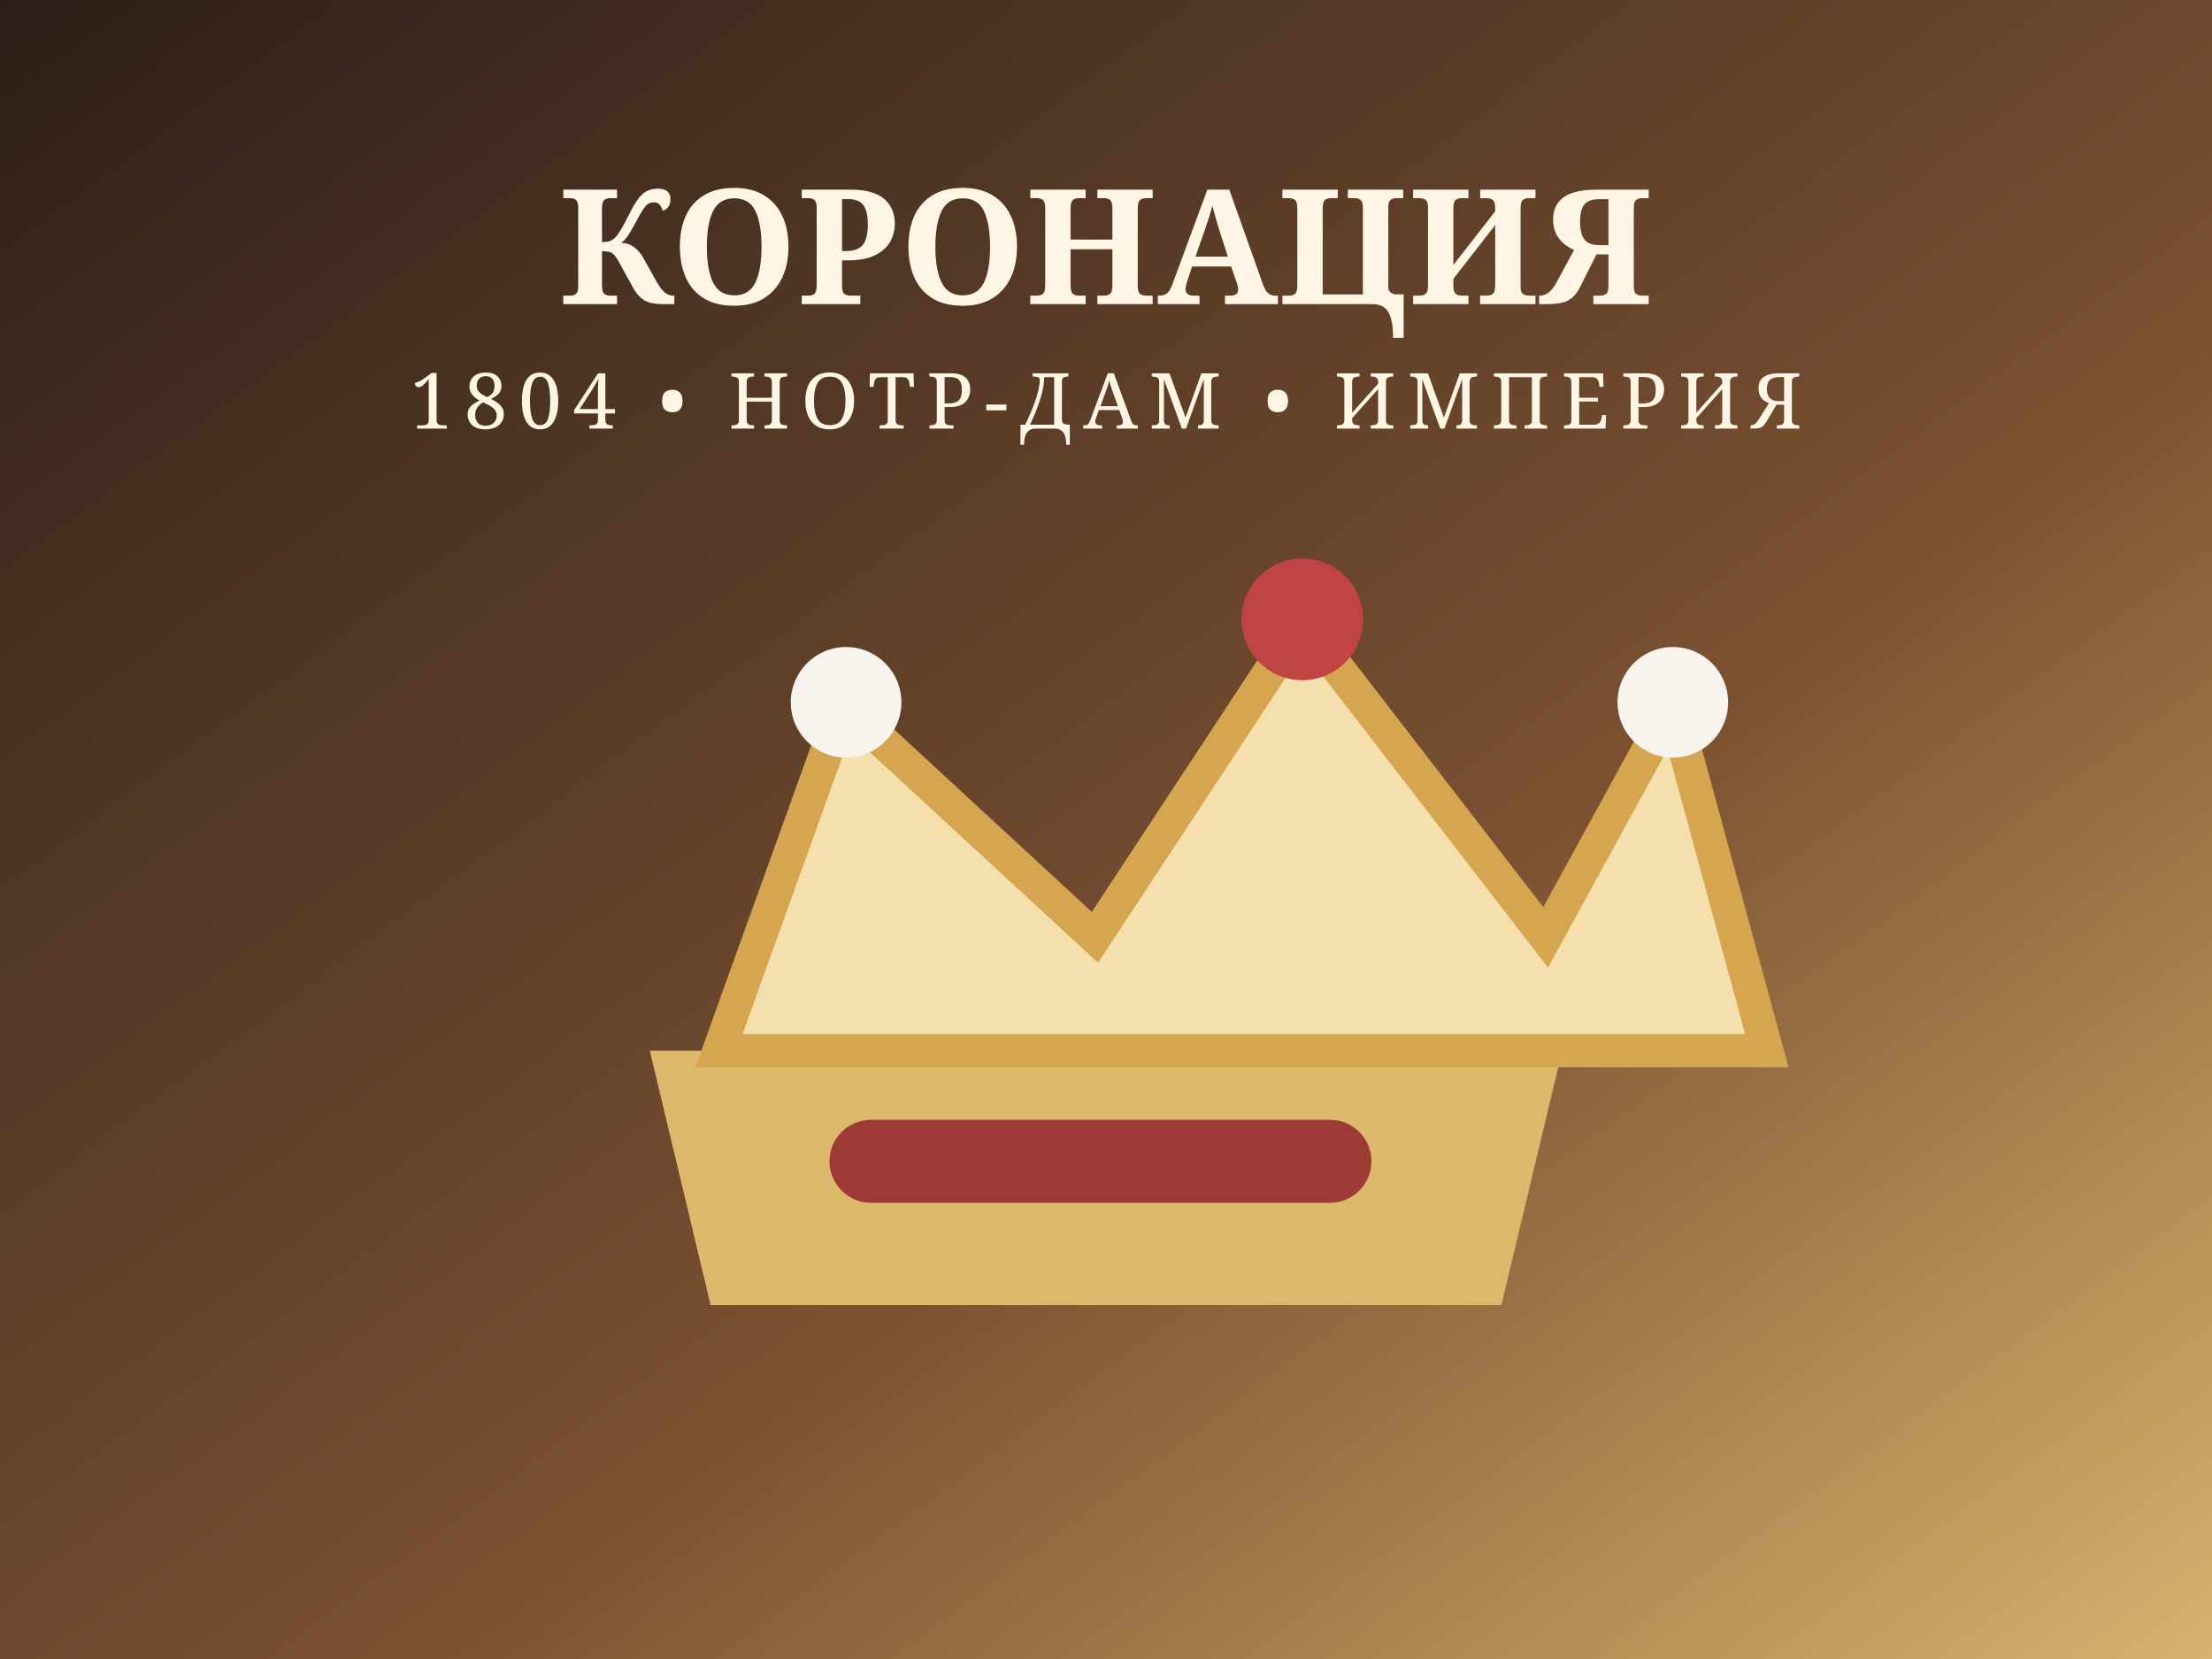
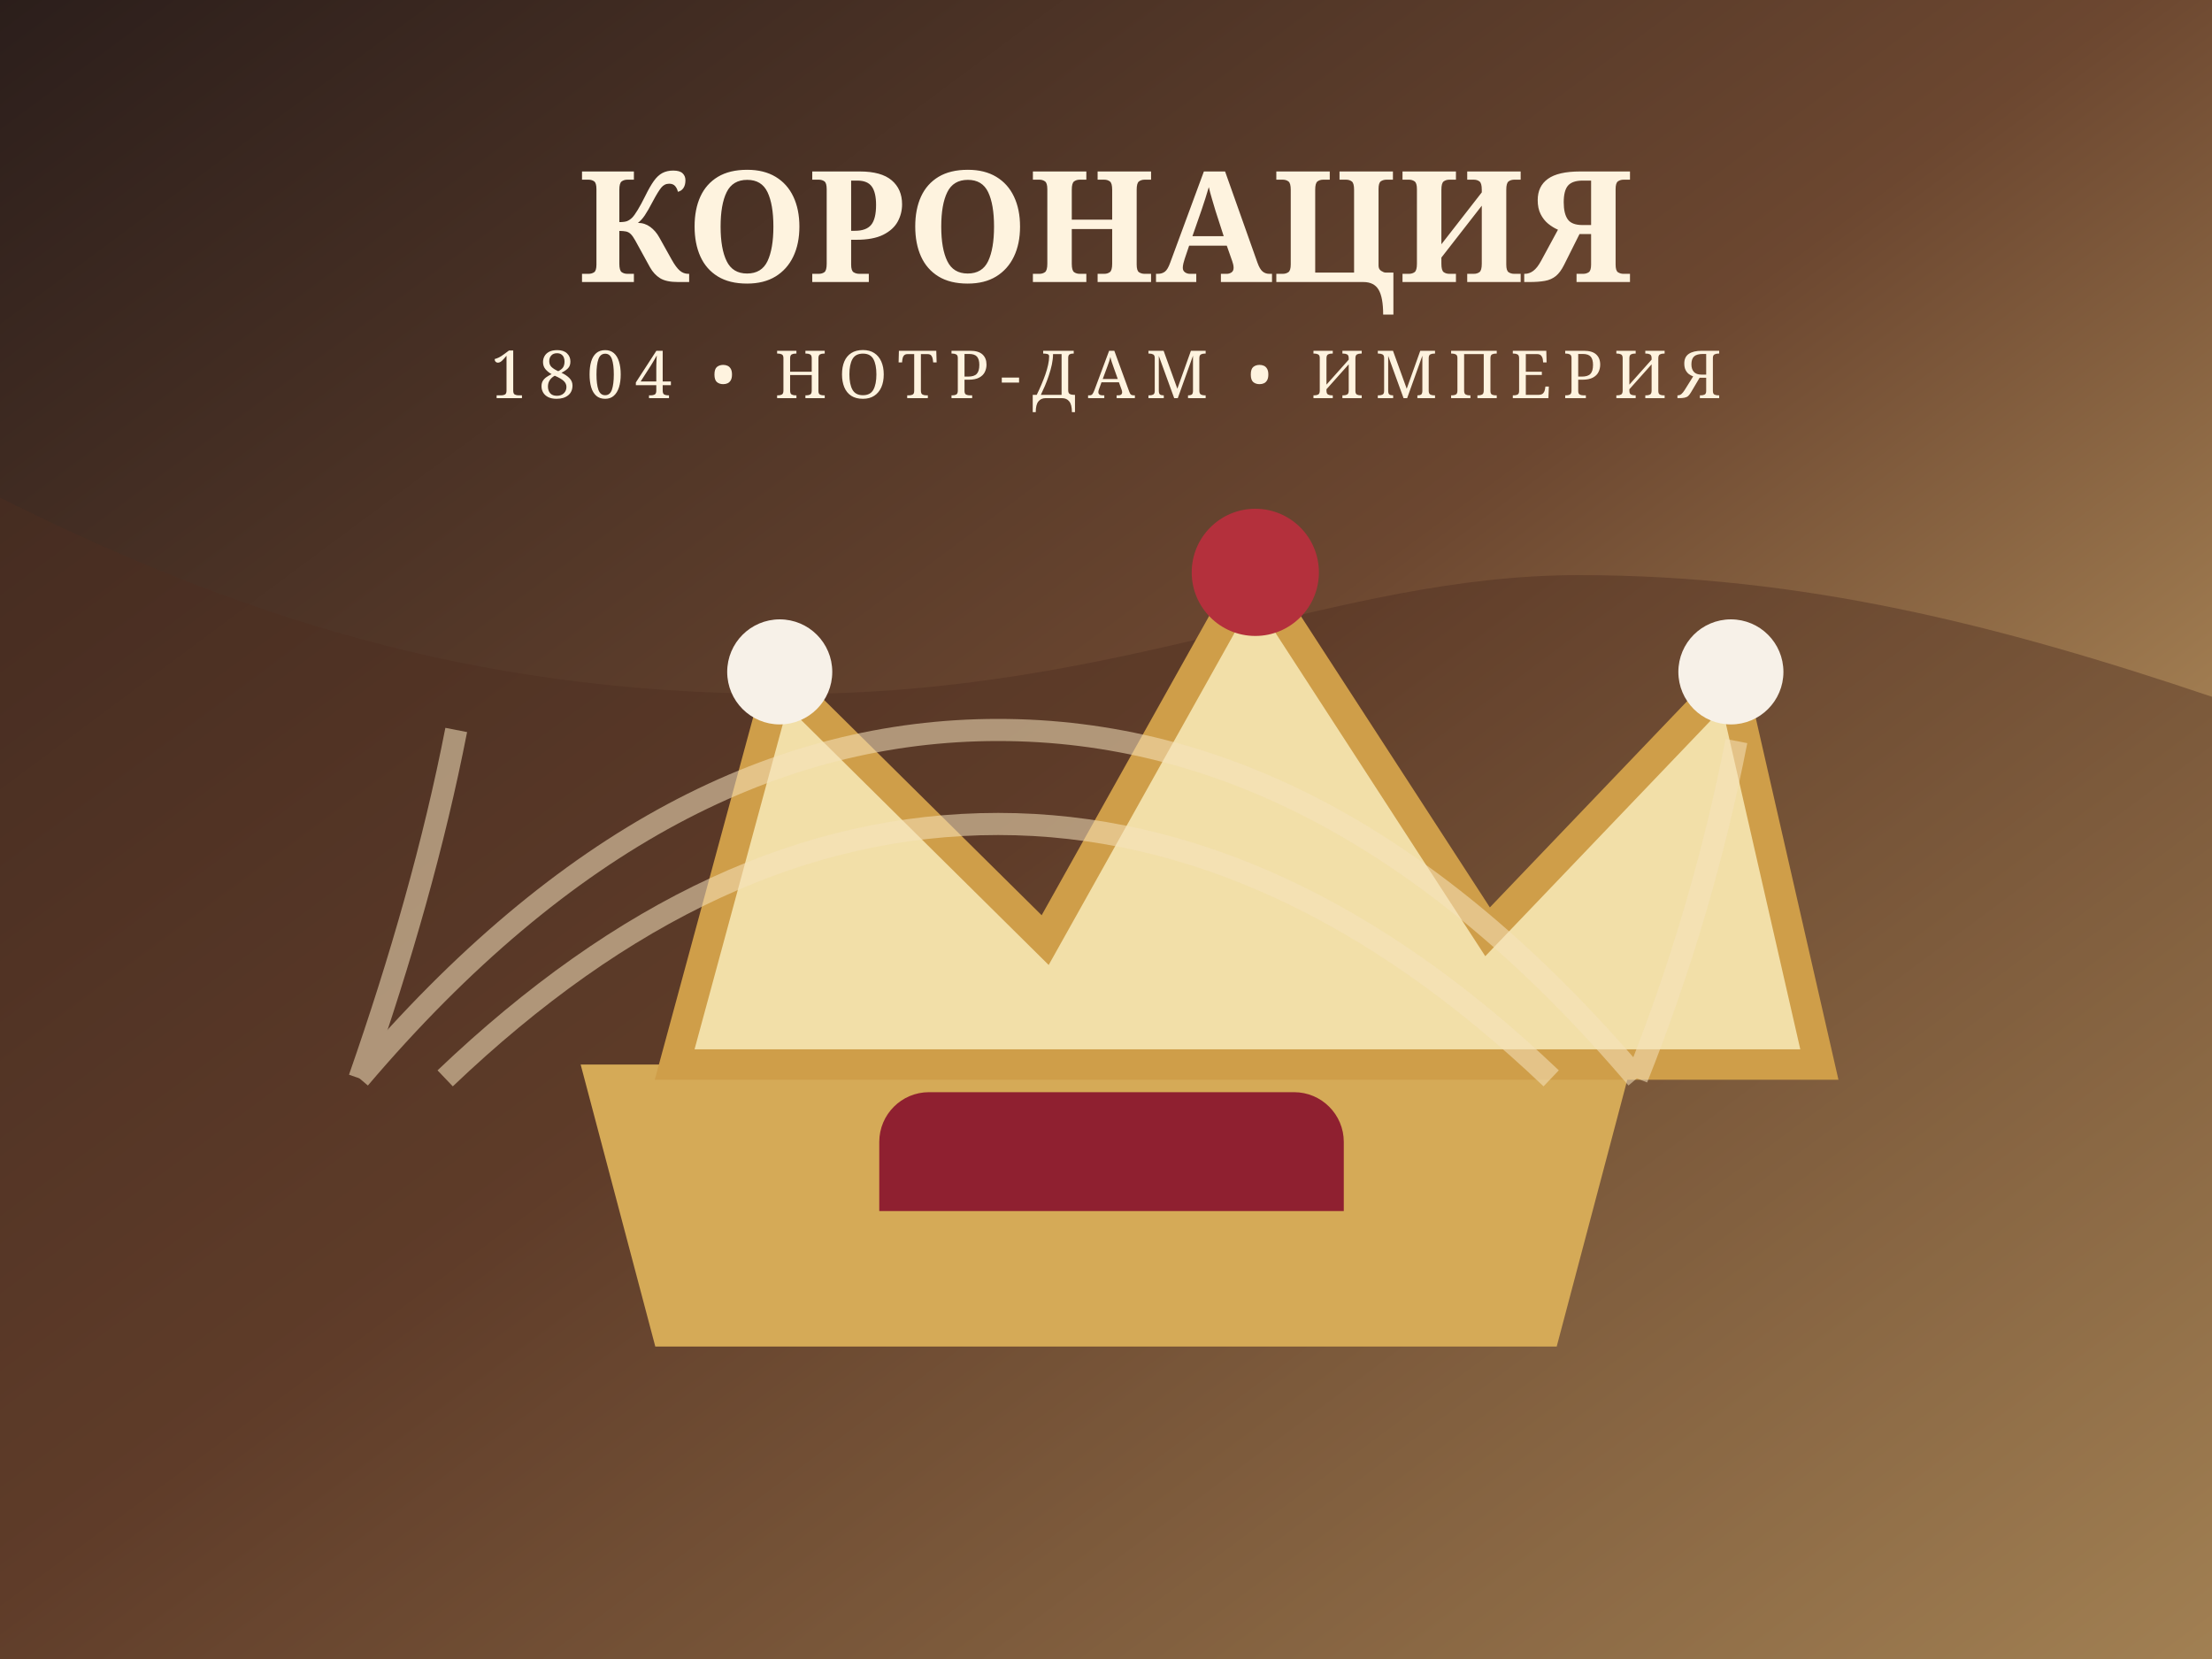
<svg xmlns="http://www.w3.org/2000/svg" viewBox="0 0 800 600" role="img" aria-labelledby="title desc">
  <defs>
-     <linearGradient id="bg" x1="0" x2="1" y1="0" y2="1">
-       <stop offset="0%" stop-color="#2c1f19" />
-       <stop offset="60%" stop-color="#7b5131" />
-       <stop offset="100%" stop-color="#d7b36e" />
+     <linearGradient id="c-bg" x1="0" x2="1" y1="0" y2="1">
+       <stop offset="0%" stop-color="#2b1e1b" />
+       <stop offset="48%" stop-color="#6c4730" />
+       <stop offset="100%" stop-color="#e3c07a" />
    </linearGradient>
  </defs>
-   <rect width="800" height="600" fill="url(#bg)" />
-   <g transform="translate(205 170)">
-     <path d="M30 210 h330 l-22 92 h-286z" fill="#dcb86d" />
-     <path d="M55 210 l45-125 91 84 75-114 88 114 46-84 34 125z" fill="#f4dfad" stroke="#d5a54f" stroke-width="12" />
-     <circle cx="101" cy="84" r="20" fill="#f8f3ec" />
-     <circle cx="266" cy="54" r="22" fill="#c14444" />
-     <circle cx="400" cy="84" r="20" fill="#f8f3ec" />
-     <rect x="95" y="235" width="196" height="30" rx="15" fill="#8f1f28" opacity="0.82" />
+   <rect width="800" height="600" fill="url(#c-bg)" />
+   <path d="M0 180c96 48 181 71 285 71 122 0 197-43 286-43 81 0 152 18 229 44V600H0Z" fill="#4e2d20" opacity=".44" />
+   <g fill="#fef3df" font-family="Georgia, serif" text-anchor="middle">
+     <text x="400" y="102" font-size="56" font-weight="700">КОРОНАЦИЯ</text>
+     <text x="400" y="144" font-size="24" letter-spacing="4">1804 • НОТР-ДАМ • ИМПЕРИЯ</text>
  </g>
-   <g fill="#fff5e4" font-family="Georgia, serif" text-anchor="middle">
-     <text x="400" y="110" font-size="58" font-weight="700">КОРОНАЦИЯ</text>
-     <text x="400" y="155" font-size="28" letter-spacing="4">1804 • НОТР-ДАМ • ИМПЕРИЯ</text>
+   <g transform="translate(160 165)">
+     <path d="M50 220h380l-27 102H77Z" fill="#d5aa57" />
+     <path d="M84 220l38-140 96 95 75-134 85 131 88-92 32 140Z" fill="#f2dfa8" stroke="#cf9e49" stroke-width="11" />
+     <circle cx="122" cy="78" r="19" fill="#f7f1e8" />
+     <circle cx="294" cy="42" r="23" fill="#b4303c" />
+     <circle cx="466" cy="78" r="19" fill="#f7f1e8" />
+     <path d="M176 230h132a18 18 0 0 1 18 18v25H158v-25a18 18 0 0 1 18-18Z" fill="#8f2030" />
+   </g>
+   <g transform="translate(130 170)" fill="none" stroke="#f5e2bc" stroke-width="8" opacity=".55">
+     <path d="M0 220c74-87 151-126 231-126s157 39 231 126" />
+     <path d="M31 220c64-61 130-92 200-92 69 0 136 31 200 92" />
+     <path d="M462 220c16-40 28-81 36-122" />
+     <path d="M0 220c15-43 27-85 35-126" />
  </g>
</svg>
